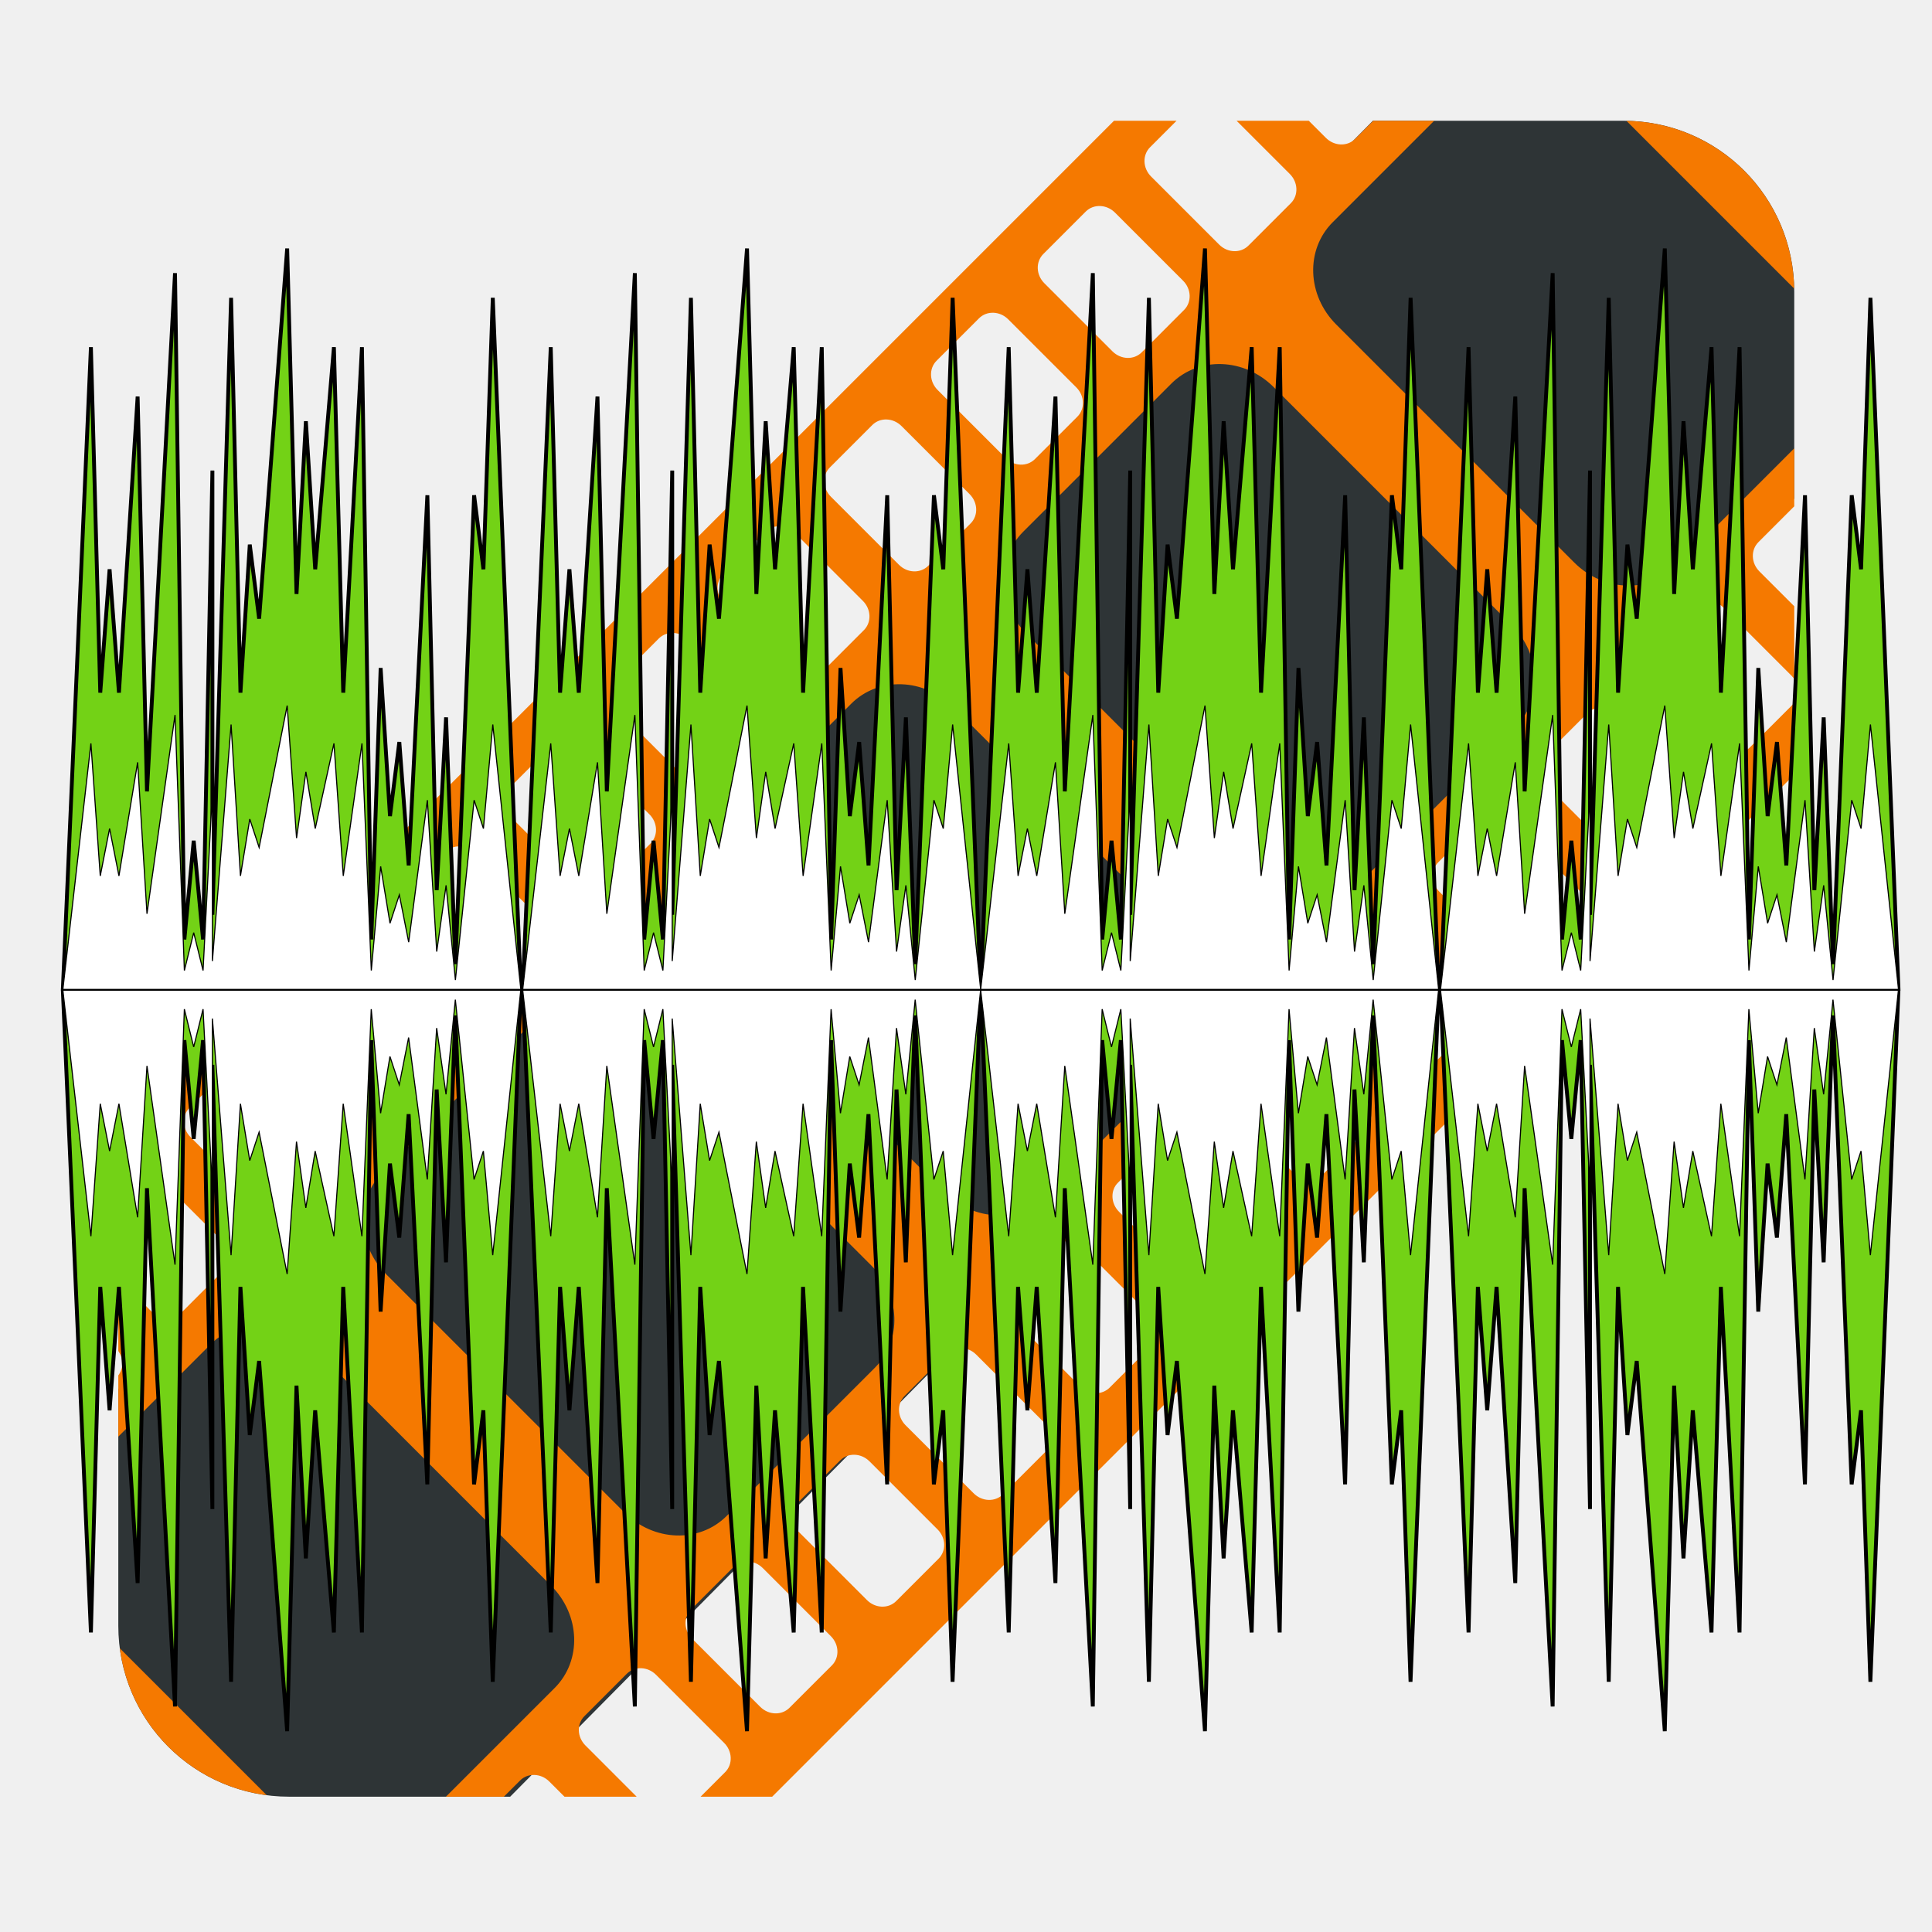
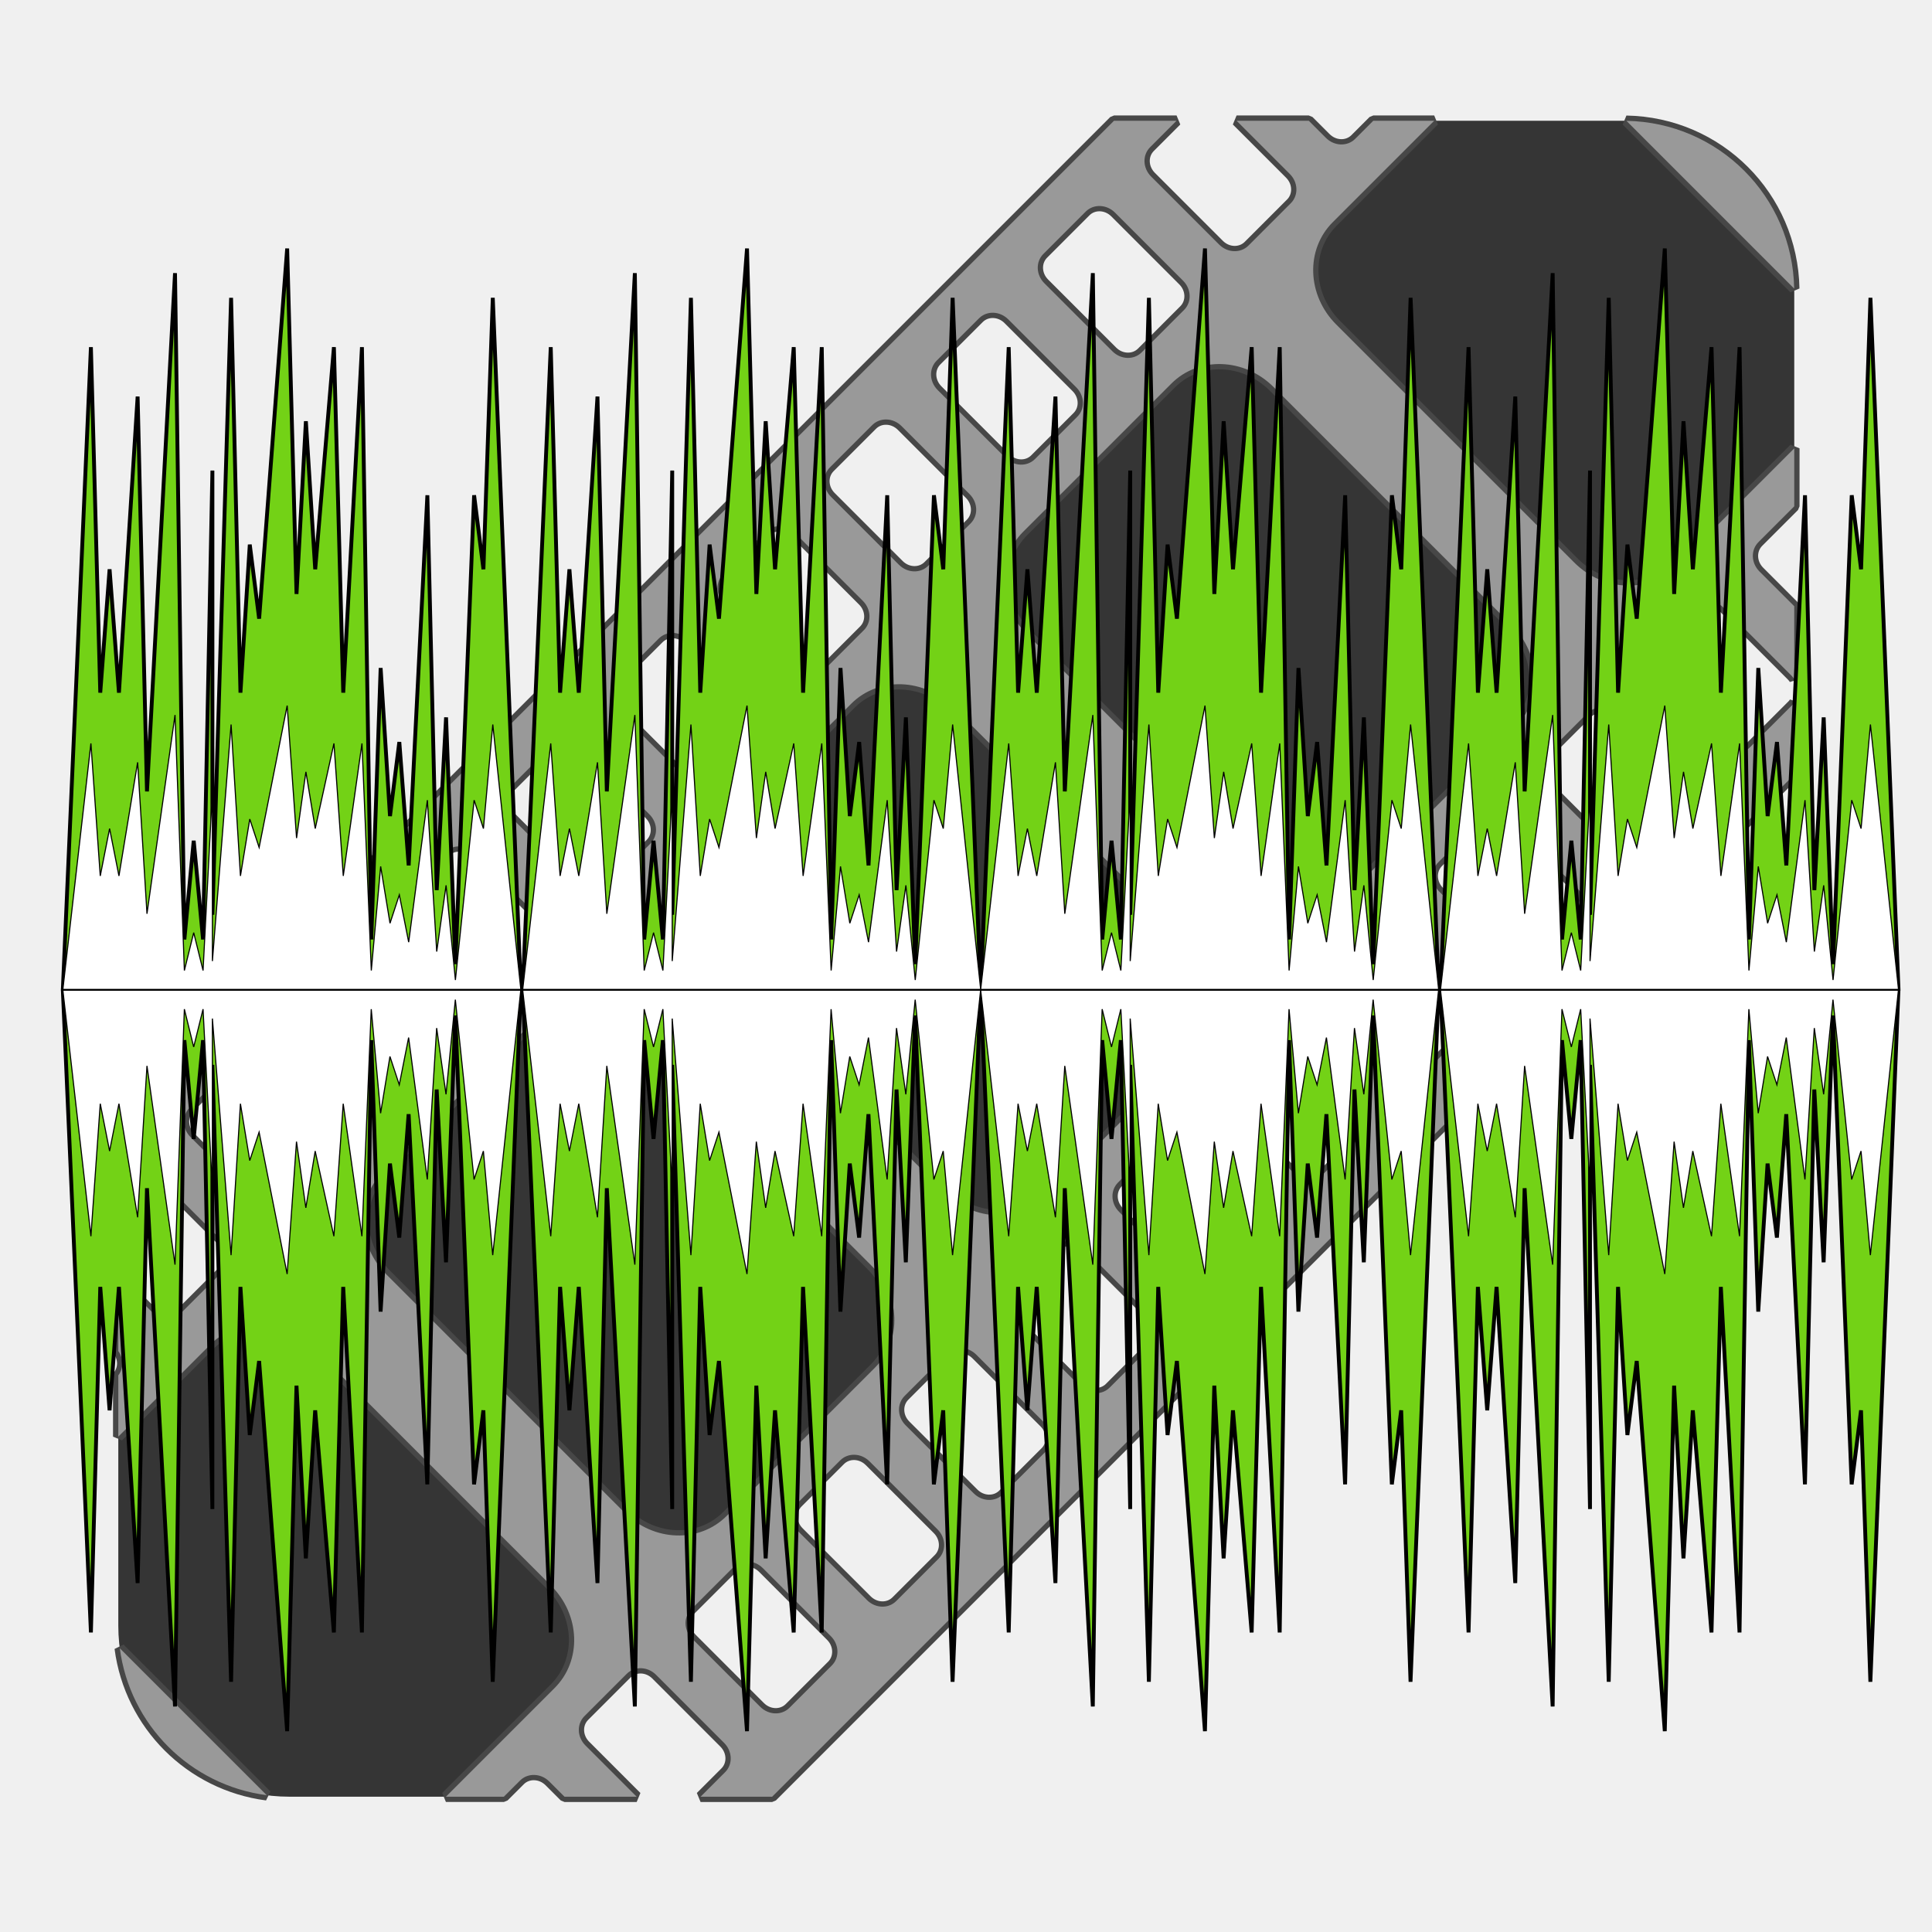
<svg xmlns="http://www.w3.org/2000/svg" xmlns:ns1="http://www.openswatchbook.org/uri/2009/osb" width="256px" height="256px" viewBox="0 0 256 256" version="1.1" id="SVGRoot" enable-background="new">
  <defs id="defs4485">
    <pattern id="Strips1_1" patternTransform="translate(0,0) scale(10,10)" height="1" width="2" patternUnits="userSpaceOnUse">
      <rect id="rect5447" height="2" width="1" y="-0.5" x="0" style="fill:black;stroke:none" />
    </pattern>
    <linearGradient id="linearGradient4727" ns1:paint="solid">
      <stop style="stop-color:#ce5c00;stop-opacity:1;" offset="0" id="stop4725" />
    </linearGradient>
    <pattern patternUnits="userSpaceOnUse" width="55" height="90" patternTransform="translate(-60,50.5)" id="pattern6214">
      <g style="fill:url(#Strips1_1);fill-opacity:1" transform="translate(-15,-28.5)" id="g4691">
        <rect style="opacity:0.815;fill:url(#Strips1_1);fill-opacity:1;stroke:none;stroke-width:4.527;stroke-linecap:round;stroke-linejoin:bevel;stroke-miterlimit:17.6;stroke-dasharray:none;stroke-dashoffset:0;stroke-opacity:1;paint-order:stroke fill markers" id="rect4683" width="30" height="30" x="40" y="59" ry="7.9" />
        <path style="opacity:0.815;fill:url(#Strips1_1);fill-opacity:1;stroke:none;stroke-width:8.601;stroke-linecap:round;stroke-linejoin:bevel;stroke-miterlimit:17.6;stroke-dasharray:none;stroke-dashoffset:0;stroke-opacity:1;paint-order:stroke fill markers" d="m 15,28.5 v 90 l 45,-45 z" id="path4687" />
      </g>
    </pattern>
  </defs>
  <g id="layer3" style="display:none">
    <path style="display:inline;opacity:1;fill:#99542c;fill-opacity:1;stroke:none;stroke-width:2.404;stroke-linecap:round;stroke-linejoin:bevel;stroke-miterlimit:17.6;stroke-dasharray:none;stroke-dashoffset:0;stroke-opacity:0.976;paint-order:stroke fill markers" d="m 218.904,18.277 c -0.857,-0.098 -1.727,-0.153 -2.612,-0.153 l -58.608,0.001 -8.325,8.325 1.63,1.63 -7.071,7.071 1.906,1.906 L 121.075,61.806 119.169,59.9 16.881,162.187 v 55.348 c 0,0.624 0.031,1.24 0.08,1.851 l 20.73,20.73 c 0.611,0.049 1.227,0.08 1.851,0.08 H 91.177 L 216.534,114.839 237.747,93.625 238.953,92.42 V 40.784 c 0,-0.884 -0.056,-1.755 -0.153,-2.612 z" id="path882" />
  </g>
  <g style="display:inline" id="g4738">
-     <path style="display:inline;opacity:1;fill:#2e3436;fill-opacity:1;stroke:none;stroke-width:7.004;stroke-linecap:round;stroke-linejoin:bevel;stroke-miterlimit:17.6;stroke-dasharray:none;stroke-dashoffset:0;stroke-opacity:0.976;paint-order:stroke fill markers" d="M 181.916,16 15.676,184.055 v 31.357 c 0,12.554 10.106,22.66 22.66,22.66 H 67.6 L 237.748,66.068 V 38.66 C 237.748,26.106 227.642,16 215.088,16 Z" id="rect1130" />
-     <path style="display:inline;opacity:1;fill:#f57900;fill-opacity:1;stroke:none;stroke-width:7.004;stroke-linecap:round;stroke-linejoin:bevel;stroke-miterlimit:17.6;stroke-dasharray:none;stroke-dashoffset:0;stroke-opacity:0.976;paint-order:stroke fill markers" d="M 147.611,16 15.676,147.936 v 8.289 l 0.908,-0.908 c 1.037,-1.037 2.766,-0.978 3.877,0.133 l 9.023,9.023 c 1.111,1.111 1.17,2.84 0.133,3.877 l -5.615,5.617 c -1.037,1.037 -2.766,0.976 -3.877,-0.135 l -4.449,-4.449 v 9.635 c 0.707,1.002 0.71,2.305 0,3.225 v 8.119 l 12.258,-12.258 c 3.626,-3.626 9.67,-3.418 13.553,0.465 l 31.543,31.543 c 3.883,3.883 4.09,9.927 0.465,13.553 l -14.408,14.408 h 7.678 l 2.146,-2.146 c 1.037,-1.037 2.766,-0.976 3.877,0.135 l 2.012,2.012 h 9.564 l -6.793,-6.795 c -1.111,-1.111 -1.172,-2.84 -0.135,-3.877 l 5.617,-5.617 c 1.037,-1.037 2.766,-0.976 3.877,0.135 l 9.021,9.023 c 1.111,1.111 1.172,2.838 0.135,3.875 l -3.256,3.256 h 9.486 L 237.748,102.641 v -9.543 c -0.075,0.102 -0.148,0.207 -0.24,0.299 l -5.617,5.615 c -1.037,1.037 -2.766,0.978 -3.877,-0.133 l -9.021,-9.023 c -1.111,-1.111 -1.172,-2.84 -0.135,-3.877 l 5.617,-5.615 c 1.037,-1.037 2.766,-0.978 3.877,0.133 l 9.021,9.023 c 0.143,0.143 0.267,0.297 0.375,0.457 v -9.648 l -4.615,-4.613 C 232.022,74.604 231.963,72.875 233,71.838 l 4.748,-4.748 v -7.68 l -15.596,15.596 c -3.626,3.626 -9.67,3.418 -13.553,-0.465 L 177.057,43 C 173.174,39.117 172.966,33.071 176.592,29.445 L 190.039,16 h -8.072 l -2.402,2.402 c -1.037,1.037 -2.766,0.976 -3.877,-0.135 L 173.42,16 h -9.566 l 7.053,7.051 c 1.111,1.111 1.17,2.84 0.133,3.877 l -5.617,5.617 c -1.037,1.037 -2.766,0.976 -3.877,-0.135 l -9.021,-9.021 c -1.111,-1.111 -1.172,-2.84 -0.135,-3.877 L 155.9,16 Z m 67.898,0.01 22.229,22.229 C 237.517,26.022 227.726,16.232 215.51,16.01 Z m -69.734,11.289 c 0.701,0.024 1.409,0.316 1.965,0.871 l 9.023,9.023 c 1.111,1.111 1.17,2.84 0.133,3.877 l -5.615,5.617 c -1.037,1.037 -2.766,0.976 -3.877,-0.135 l -9.023,-9.023 c -1.111,-1.111 -1.17,-2.838 -0.133,-3.875 l 5.615,-5.617 c 0.519,-0.519 1.211,-0.763 1.912,-0.738 z m -14.143,14.141 c 0.701,0.024 1.409,0.318 1.965,0.873 l 9.023,9.023 c 1.111,1.111 1.172,2.84 0.135,3.877 l -5.617,5.615 c -1.037,1.037 -2.766,0.978 -3.877,-0.133 l -9.023,-9.023 c -1.111,-1.111 -1.17,-2.84 -0.133,-3.877 l 5.617,-5.615 c 0.519,-0.519 1.209,-0.765 1.91,-0.74 z m 30.26,6.803 c 2.45,0.084 4.931,1.105 6.873,3.047 l 31.543,31.543 c 3.883,3.883 4.09,9.927 0.465,13.553 l -19.633,19.633 c -3.626,3.626 -9.672,3.418 -13.555,-0.465 L 136.045,84.012 c -3.883,-3.883 -4.09,-9.929 -0.465,-13.555 l 19.633,-19.633 c 1.813,-1.813 4.23,-2.666 6.68,-2.582 z m -44.402,7.34 c 0.701,0.024 1.411,0.318 1.967,0.873 l 9.021,9.021 c 1.111,1.111 1.172,2.84 0.135,3.877 l -5.617,5.617 c -1.037,1.037 -2.766,0.978 -3.877,-0.133 l -9.021,-9.023 c -1.111,-1.111 -1.172,-2.84 -0.135,-3.877 l 5.617,-5.617 c 0.519,-0.519 1.209,-0.763 1.91,-0.738 z m -14.143,14.143 c 0.701,0.024 1.411,0.318 1.967,0.873 l 9.021,9.021 c 1.111,1.111 1.172,2.84 0.135,3.877 l -5.617,5.617 c -1.037,1.037 -2.766,0.976 -3.877,-0.135 l -9.021,-9.021 c -1.111,-1.111 -1.172,-2.84 -0.135,-3.877 l 5.617,-5.617 c 0.519,-0.519 1.209,-0.763 1.91,-0.738 z M 89.207,83.867 c 0.701,0.024 1.409,0.318 1.965,0.873 l 9.023,9.021 c 1.111,1.111 1.17,2.84 0.133,3.877 l -5.617,5.617 c -1.037,1.037 -2.764,0.976 -3.875,-0.135 L 81.812,94.1 C 80.702,92.989 80.643,91.26 81.68,90.223 l 5.615,-5.617 c 0.519,-0.519 1.211,-0.763 1.912,-0.738 z m 30.26,6.801 c 2.45,0.084 4.931,1.107 6.873,3.049 l 31.543,31.541 c 3.883,3.883 4.09,9.927 0.465,13.553 l -19.633,19.633 c -3.626,3.626 -9.672,3.42 -13.555,-0.463 L 93.617,126.438 C 89.734,122.554 89.529,116.51 93.154,112.885 L 112.787,93.25 c 1.813,-1.813 4.23,-2.666 6.68,-2.582 z m 92.775,3.098 c 0.701,0.024 1.411,0.318 1.967,0.873 l 9.021,9.023 c 1.111,1.111 1.172,2.838 0.135,3.875 l -5.617,5.617 c -1.037,1.037 -2.766,0.978 -3.877,-0.133 l -9.021,-9.023 c -1.111,-1.111 -1.172,-2.84 -0.135,-3.877 l 5.617,-5.617 c 0.519,-0.519 1.209,-0.763 1.91,-0.738 z M 75.064,98.01 c 0.701,0.024 1.409,0.316 1.965,0.871 l 9.023,9.023 c 1.111,1.111 1.17,2.84 0.133,3.877 l -5.615,5.615 c -1.037,1.037 -2.766,0.978 -3.877,-0.133 l -9.023,-9.023 c -1.111,-1.111 -1.17,-2.84 -0.133,-3.877 l 5.617,-5.615 c 0.519,-0.519 1.209,-0.763 1.91,-0.738 z m 123.037,9.898 c 0.701,0.024 1.409,0.318 1.965,0.873 l 9.023,9.021 c 1.111,1.111 1.17,2.84 0.133,3.877 l -5.617,5.617 c -1.037,1.037 -2.764,0.976 -3.875,-0.135 l -9.023,-9.021 c -1.111,-1.111 -1.172,-2.84 -0.135,-3.877 l 5.617,-5.617 c 0.519,-0.519 1.211,-0.763 1.912,-0.738 z m -137.18,4.242 c 0.701,0.024 1.411,0.318 1.967,0.873 l 9.021,9.023 c 1.111,1.111 1.172,2.838 0.135,3.875 l -5.617,5.617 c -1.037,1.037 -2.766,0.978 -3.877,-0.133 l -9.021,-9.023 c -1.111,-1.111 -1.172,-2.84 -0.135,-3.877 l 5.617,-5.617 c 0.519,-0.519 1.209,-0.763 1.91,-0.738 z m 123.037,9.9 c 0.701,0.024 1.409,0.318 1.965,0.873 l 9.023,9.021 c 1.111,1.111 1.17,2.84 0.133,3.877 l -5.615,5.617 c -1.037,1.037 -2.766,0.976 -3.877,-0.135 l -9.023,-9.021 c -1.111,-1.111 -1.17,-2.84 -0.133,-3.877 l 5.615,-5.617 c 0.519,-0.519 1.211,-0.763 1.912,-0.738 z M 46.779,126.293 c 0.701,0.024 1.411,0.318 1.967,0.873 l 9.021,9.021 c 1.111,1.111 1.172,2.84 0.135,3.877 l -5.617,5.617 c -1.037,1.037 -2.766,0.976 -3.877,-0.135 l -9.021,-9.021 c -1.111,-1.111 -1.172,-2.84 -0.135,-3.877 l 5.617,-5.617 c 0.519,-0.519 1.209,-0.763 1.91,-0.738 z m 30.262,6.801 c 2.45,0.084 4.931,1.107 6.873,3.049 l 31.541,31.543 c 3.883,3.883 4.092,9.925 0.467,13.551 l -19.635,19.635 c -3.626,3.626 -9.67,3.418 -13.553,-0.465 L 51.191,168.865 c -3.883,-3.883 -4.088,-9.929 -0.463,-13.555 l 19.633,-19.633 c 1.813,-1.813 4.23,-2.668 6.68,-2.584 z m 92.775,3.1 c 0.701,0.024 1.411,0.316 1.967,0.871 l 9.021,9.023 c 1.111,1.111 1.172,2.84 0.135,3.877 l -5.617,5.617 c -1.037,1.037 -2.766,0.976 -3.877,-0.135 l -9.023,-9.023 c -1.111,-1.111 -1.17,-2.838 -0.133,-3.875 l 5.617,-5.617 c 0.519,-0.519 1.209,-0.763 1.91,-0.738 z m -137.18,4.242 c 0.701,0.024 1.411,0.318 1.967,0.873 l 9.023,9.021 c 1.111,1.111 1.17,2.84 0.133,3.877 l -5.617,5.617 c -1.037,1.037 -2.764,0.976 -3.875,-0.135 L 25.244,150.668 c -1.111,-1.111 -1.172,-2.84 -0.135,-3.877 l 5.617,-5.617 c 0.519,-0.519 1.209,-0.763 1.91,-0.738 z m 123.037,9.898 c 0.701,0.024 1.411,0.318 1.967,0.873 l 9.021,9.023 c 1.111,1.111 1.172,2.84 0.135,3.877 l -5.617,5.615 c -1.037,1.037 -2.766,0.978 -3.877,-0.133 l -9.021,-9.023 c -1.111,-1.111 -1.172,-2.84 -0.135,-3.877 l 5.617,-5.615 c 0.519,-0.519 1.209,-0.765 1.91,-0.74 z m -14.143,14.143 c 0.701,0.024 1.411,0.318 1.967,0.873 l 9.023,9.021 c 1.111,1.111 1.17,2.84 0.133,3.877 l -5.617,5.617 c -1.037,1.037 -2.766,0.978 -3.877,-0.133 l -9.021,-9.023 c -1.111,-1.111 -1.172,-2.84 -0.135,-3.877 l 5.617,-5.617 c 0.519,-0.519 1.209,-0.763 1.91,-0.738 z m -14.141,14.143 c 0.701,0.024 1.409,0.318 1.965,0.873 l 9.023,9.021 c 1.111,1.111 1.17,2.84 0.133,3.877 l -5.615,5.617 c -1.037,1.037 -2.766,0.976 -3.877,-0.135 l -9.023,-9.021 c -1.111,-1.111 -1.17,-2.84 -0.133,-3.877 l 5.615,-5.617 c 0.519,-0.519 1.211,-0.763 1.912,-0.738 z m -14.143,14.143 c 0.701,0.024 1.409,0.316 1.965,0.871 l 9.023,9.023 c 1.111,1.111 1.172,2.84 0.135,3.877 l -5.617,5.617 c -1.037,1.037 -2.766,0.976 -3.877,-0.135 l -9.023,-9.021 c -1.111,-1.111 -1.17,-2.84 -0.133,-3.877 l 5.617,-5.617 c 0.519,-0.519 1.209,-0.763 1.91,-0.738 z m -14.143,14.143 c 0.701,0.024 1.411,0.316 1.967,0.871 l 9.021,9.023 c 1.111,1.111 1.172,2.84 0.135,3.877 l -5.617,5.615 c -1.037,1.037 -2.766,0.978 -3.877,-0.133 l -9.021,-9.023 c -1.111,-1.111 -1.172,-2.84 -0.135,-3.877 l 5.617,-5.615 c 0.519,-0.519 1.209,-0.763 1.91,-0.738 z m -83.229,11.498 c 1.328,10.15 9.318,18.141 19.469,19.469 z" id="rect976" />
+     <path style="display:inline;opacity:1;fill:#353535;fill-opacity:1;stroke:none;stroke-width:7.004;stroke-linecap:round;stroke-linejoin:bevel;stroke-miterlimit:17.6;stroke-dasharray:none;stroke-dashoffset:0;stroke-opacity:0.976;paint-order:stroke fill markers" d="M 181.916,16 15.676,184.055 v 31.357 c 0,12.554 10.106,22.66 22.66,22.66 H 67.6 L 237.748,66.068 V 38.66 C 237.748,26.106 227.642,16 215.088,16 Z" id="rect1130" />
+     <path style="display:inline;opacity:1;fill:#999999;fill-opacity:1;stroke:#474747;stroke-width:1.4;stroke-linecap:round;stroke-linejoin:bevel;stroke-miterlimit:17.6;stroke-dasharray:none;stroke-dashoffset:0;stroke-opacity:1;paint-order:stroke fill markers" d="M 147.611,16 15.676,147.936 v 8.289 l 0.908,-0.908 c 1.037,-1.037 2.766,-0.978 3.877,0.133 l 9.023,9.023 c 1.111,1.111 1.17,2.84 0.133,3.877 l -5.615,5.617 c -1.037,1.037 -2.766,0.976 -3.877,-0.135 l -4.449,-4.449 v 9.635 c 0.707,1.002 0.71,2.305 0,3.225 v 8.119 l 12.258,-12.258 c 3.626,-3.626 9.67,-3.418 13.553,0.465 l 31.543,31.543 c 3.883,3.883 4.09,9.927 0.465,13.553 l -14.408,14.408 h 7.678 l 2.146,-2.146 c 1.037,-1.037 2.766,-0.976 3.877,0.135 l 2.012,2.012 h 9.564 l -6.793,-6.795 c -1.111,-1.111 -1.172,-2.84 -0.135,-3.877 l 5.617,-5.617 c 1.037,-1.037 2.766,-0.976 3.877,0.135 l 9.021,9.023 c 1.111,1.111 1.172,2.838 0.135,3.875 l -3.256,3.256 h 9.486 L 237.748,102.641 v -9.543 c -0.075,0.102 -0.148,0.207 -0.24,0.299 l -5.617,5.615 c -1.037,1.037 -2.766,0.978 -3.877,-0.133 l -9.021,-9.023 c -1.111,-1.111 -1.172,-2.84 -0.135,-3.877 l 5.617,-5.615 c 1.037,-1.037 2.766,-0.978 3.877,0.133 l 9.021,9.023 c 0.143,0.143 0.267,0.297 0.375,0.457 v -9.648 l -4.615,-4.613 C 232.022,74.604 231.963,72.875 233,71.838 l 4.748,-4.748 v -7.68 l -15.596,15.596 c -3.626,3.626 -9.67,3.418 -13.553,-0.465 L 177.057,43 C 173.174,39.117 172.966,33.071 176.592,29.445 L 190.039,16 h -8.072 l -2.402,2.402 c -1.037,1.037 -2.766,0.976 -3.877,-0.135 L 173.42,16 h -9.566 l 7.053,7.051 c 1.111,1.111 1.17,2.84 0.133,3.877 l -5.617,5.617 c -1.037,1.037 -2.766,0.976 -3.877,-0.135 l -9.021,-9.021 c -1.111,-1.111 -1.172,-2.84 -0.135,-3.877 L 155.9,16 Z m 67.898,0.01 22.229,22.229 C 237.517,26.022 227.726,16.232 215.51,16.01 Z m -69.734,11.289 c 0.701,0.024 1.409,0.316 1.965,0.871 l 9.023,9.023 c 1.111,1.111 1.17,2.84 0.133,3.877 l -5.615,5.617 c -1.037,1.037 -2.766,0.976 -3.877,-0.135 l -9.023,-9.023 c -1.111,-1.111 -1.17,-2.838 -0.133,-3.875 l 5.615,-5.617 c 0.519,-0.519 1.211,-0.763 1.912,-0.738 z m -14.143,14.141 c 0.701,0.024 1.409,0.318 1.965,0.873 l 9.023,9.023 c 1.111,1.111 1.172,2.84 0.135,3.877 l -5.617,5.615 c -1.037,1.037 -2.766,0.978 -3.877,-0.133 l -9.023,-9.023 c -1.111,-1.111 -1.17,-2.84 -0.133,-3.877 l 5.617,-5.615 c 0.519,-0.519 1.209,-0.765 1.91,-0.74 z m 30.26,6.803 c 2.45,0.084 4.931,1.105 6.873,3.047 l 31.543,31.543 c 3.883,3.883 4.09,9.927 0.465,13.553 l -19.633,19.633 c -3.626,3.626 -9.672,3.418 -13.555,-0.465 L 136.045,84.012 c -3.883,-3.883 -4.09,-9.929 -0.465,-13.555 l 19.633,-19.633 c 1.813,-1.813 4.23,-2.666 6.68,-2.582 z m -44.402,7.34 c 0.701,0.024 1.411,0.318 1.967,0.873 l 9.021,9.021 c 1.111,1.111 1.172,2.84 0.135,3.877 l -5.617,5.617 c -1.037,1.037 -2.766,0.978 -3.877,-0.133 l -9.021,-9.023 c -1.111,-1.111 -1.172,-2.84 -0.135,-3.877 l 5.617,-5.617 c 0.519,-0.519 1.209,-0.763 1.91,-0.738 z m -14.143,14.143 c 0.701,0.024 1.411,0.318 1.967,0.873 l 9.021,9.021 c 1.111,1.111 1.172,2.84 0.135,3.877 l -5.617,5.617 c -1.037,1.037 -2.766,0.976 -3.877,-0.135 l -9.021,-9.021 c -1.111,-1.111 -1.172,-2.84 -0.135,-3.877 l 5.617,-5.617 c 0.519,-0.519 1.209,-0.763 1.91,-0.738 z M 89.207,83.867 c 0.701,0.024 1.409,0.318 1.965,0.873 l 9.023,9.021 c 1.111,1.111 1.17,2.84 0.133,3.877 l -5.617,5.617 c -1.037,1.037 -2.764,0.976 -3.875,-0.135 L 81.812,94.1 C 80.702,92.989 80.643,91.26 81.68,90.223 l 5.615,-5.617 c 0.519,-0.519 1.211,-0.763 1.912,-0.738 z m 30.26,6.801 c 2.45,0.084 4.931,1.107 6.873,3.049 l 31.543,31.541 c 3.883,3.883 4.09,9.927 0.465,13.553 l -19.633,19.633 c -3.626,3.626 -9.672,3.42 -13.555,-0.463 L 93.617,126.438 C 89.734,122.554 89.529,116.51 93.154,112.885 L 112.787,93.25 c 1.813,-1.813 4.23,-2.666 6.68,-2.582 z m 92.775,3.098 c 0.701,0.024 1.411,0.318 1.967,0.873 l 9.021,9.023 c 1.111,1.111 1.172,2.838 0.135,3.875 l -5.617,5.617 c -1.037,1.037 -2.766,0.978 -3.877,-0.133 l -9.021,-9.023 c -1.111,-1.111 -1.172,-2.84 -0.135,-3.877 l 5.617,-5.617 c 0.519,-0.519 1.209,-0.763 1.91,-0.738 z M 75.064,98.01 c 0.701,0.024 1.409,0.316 1.965,0.871 l 9.023,9.023 c 1.111,1.111 1.17,2.84 0.133,3.877 l -5.615,5.615 c -1.037,1.037 -2.766,0.978 -3.877,-0.133 l -9.023,-9.023 c -1.111,-1.111 -1.17,-2.84 -0.133,-3.877 l 5.617,-5.615 c 0.519,-0.519 1.209,-0.763 1.91,-0.738 z m 123.037,9.898 c 0.701,0.024 1.409,0.318 1.965,0.873 l 9.023,9.021 c 1.111,1.111 1.17,2.84 0.133,3.877 l -5.617,5.617 c -1.037,1.037 -2.764,0.976 -3.875,-0.135 l -9.023,-9.021 c -1.111,-1.111 -1.172,-2.84 -0.135,-3.877 l 5.617,-5.617 c 0.519,-0.519 1.211,-0.763 1.912,-0.738 z m -137.18,4.242 c 0.701,0.024 1.411,0.318 1.967,0.873 l 9.021,9.023 c 1.111,1.111 1.172,2.838 0.135,3.875 l -5.617,5.617 c -1.037,1.037 -2.766,0.978 -3.877,-0.133 l -9.021,-9.023 c -1.111,-1.111 -1.172,-2.84 -0.135,-3.877 l 5.617,-5.617 c 0.519,-0.519 1.209,-0.763 1.91,-0.738 z m 123.037,9.9 c 0.701,0.024 1.409,0.318 1.965,0.873 l 9.023,9.021 c 1.111,1.111 1.17,2.84 0.133,3.877 l -5.615,5.617 c -1.037,1.037 -2.766,0.976 -3.877,-0.135 l -9.023,-9.021 c -1.111,-1.111 -1.17,-2.84 -0.133,-3.877 l 5.615,-5.617 c 0.519,-0.519 1.211,-0.763 1.912,-0.738 z M 46.779,126.293 c 0.701,0.024 1.411,0.318 1.967,0.873 l 9.021,9.021 c 1.111,1.111 1.172,2.84 0.135,3.877 l -5.617,5.617 c -1.037,1.037 -2.766,0.976 -3.877,-0.135 l -9.021,-9.021 c -1.111,-1.111 -1.172,-2.84 -0.135,-3.877 l 5.617,-5.617 c 0.519,-0.519 1.209,-0.763 1.91,-0.738 z m 30.262,6.801 c 2.45,0.084 4.931,1.107 6.873,3.049 l 31.541,31.543 c 3.883,3.883 4.092,9.925 0.467,13.551 l -19.635,19.635 c -3.626,3.626 -9.67,3.418 -13.553,-0.465 L 51.191,168.865 c -3.883,-3.883 -4.088,-9.929 -0.463,-13.555 l 19.633,-19.633 c 1.813,-1.813 4.23,-2.668 6.68,-2.584 z m 92.775,3.1 c 0.701,0.024 1.411,0.316 1.967,0.871 l 9.021,9.023 c 1.111,1.111 1.172,2.84 0.135,3.877 l -5.617,5.617 c -1.037,1.037 -2.766,0.976 -3.877,-0.135 l -9.023,-9.023 c -1.111,-1.111 -1.17,-2.838 -0.133,-3.875 l 5.617,-5.617 c 0.519,-0.519 1.209,-0.763 1.91,-0.738 z m -137.18,4.242 c 0.701,0.024 1.411,0.318 1.967,0.873 l 9.023,9.021 c 1.111,1.111 1.17,2.84 0.133,3.877 l -5.617,5.617 c -1.037,1.037 -2.764,0.976 -3.875,-0.135 L 25.244,150.668 c -1.111,-1.111 -1.172,-2.84 -0.135,-3.877 l 5.617,-5.617 c 0.519,-0.519 1.209,-0.763 1.91,-0.738 z m 123.037,9.898 c 0.701,0.024 1.411,0.318 1.967,0.873 l 9.021,9.023 c 1.111,1.111 1.172,2.84 0.135,3.877 l -5.617,5.615 c -1.037,1.037 -2.766,0.978 -3.877,-0.133 l -9.021,-9.023 c -1.111,-1.111 -1.172,-2.84 -0.135,-3.877 l 5.617,-5.615 c 0.519,-0.519 1.209,-0.765 1.91,-0.74 z m -14.143,14.143 c 0.701,0.024 1.411,0.318 1.967,0.873 l 9.023,9.021 c 1.111,1.111 1.17,2.84 0.133,3.877 l -5.617,5.617 c -1.037,1.037 -2.766,0.978 -3.877,-0.133 l -9.021,-9.023 c -1.111,-1.111 -1.172,-2.84 -0.135,-3.877 l 5.617,-5.617 c 0.519,-0.519 1.209,-0.763 1.91,-0.738 z m -14.141,14.143 c 0.701,0.024 1.409,0.318 1.965,0.873 l 9.023,9.021 c 1.111,1.111 1.17,2.84 0.133,3.877 l -5.615,5.617 c -1.037,1.037 -2.766,0.976 -3.877,-0.135 l -9.023,-9.021 c -1.111,-1.111 -1.17,-2.84 -0.133,-3.877 l 5.615,-5.617 c 0.519,-0.519 1.211,-0.763 1.912,-0.738 z m -14.143,14.143 c 0.701,0.024 1.409,0.316 1.965,0.871 l 9.023,9.023 c 1.111,1.111 1.172,2.84 0.135,3.877 l -5.617,5.617 c -1.037,1.037 -2.766,0.976 -3.877,-0.135 l -9.023,-9.021 c -1.111,-1.111 -1.17,-2.84 -0.133,-3.877 l 5.617,-5.617 c 0.519,-0.519 1.209,-0.763 1.91,-0.738 z m -14.143,14.143 c 0.701,0.024 1.411,0.316 1.967,0.871 l 9.021,9.023 c 1.111,1.111 1.172,2.84 0.135,3.877 l -5.617,5.615 c -1.037,1.037 -2.766,0.978 -3.877,-0.133 l -9.021,-9.023 c -1.111,-1.111 -1.172,-2.84 -0.135,-3.877 l 5.617,-5.615 c 0.519,-0.519 1.209,-0.763 1.91,-0.738 z m -83.229,11.498 c 1.328,10.15 9.318,18.141 19.469,19.469 z" id="rect976" />
  </g>
  <g id="layer1" style="display:inline;opacity:1" />
  <g id="layer2" style="display:inline">
    <path style="display:inline;fill:#73d216;stroke:#000000;stroke-width:0.51;stroke-linecap:butt;stroke-linejoin:miter;stroke-miterlimit:4;stroke-dasharray:none;stroke-opacity:1" d="M 38.052,32.927 34.337,81.976 33.097,72.161 31.861,91.784 30.621,39.463 28.146,121.21 V 62.352 L 26.906,124.482 25.667,111.401 24.431,124.482 23.191,36.192 19.476,104.865 18.237,52.544 15.761,91.784 14.521,75.432 13.285,91.784 12.046,46 8.331,131.025 H 69.012 L 65.297,39.463 64.058,75.432 62.822,65.624 60.343,127.754 59.106,95.056 57.867,117.945 56.628,65.624 54.152,114.673 52.912,98.321 51.676,108.137 50.437,88.513 49.197,124.482 47.961,46 45.482,91.784 44.246,46 41.767,75.432 40.531,55.815 39.291,78.704 Z m 60.931,0 L 95.268,81.976 94.028,72.161 92.789,91.784 91.553,39.463 89.074,121.21 V 62.352 L 87.837,124.482 86.598,111.401 85.359,124.482 84.122,36.192 80.407,104.865 79.168,52.544 76.692,91.784 75.452,75.432 74.213,91.784 72.977,46 69.262,131.025 h 60.682 l -3.715,-91.562 -1.239,35.969 -1.239,-9.808 -2.476,62.13 -1.239,-32.697 -1.236,22.889 -1.239,-52.321 -2.476,49.049 -1.239,-16.352 -1.239,9.815 -1.236,-19.624 -1.239,35.969 L 108.889,46 106.413,91.784 105.174,46 l -2.476,29.432 -1.239,-19.617 -1.236,22.889 z m 30.961,98.099 h 60.682 l -3.715,-91.562 -1.239,35.969 -1.236,-9.808 -2.479,62.13 -1.236,-32.697 -1.239,22.889 -1.239,-52.321 -2.476,49.049 -1.239,-16.352 -1.236,9.815 -1.239,-19.624 -1.239,35.969 L 169.571,46 167.095,91.784 165.856,46 l -2.476,29.432 -1.239,-19.617 -1.236,22.889 -1.239,-45.778 -3.715,49.049 -1.239,-9.815 -1.236,19.624 -1.239,-52.321 -2.476,81.747 V 62.352 l -1.239,62.13 -1.239,-13.08 -1.236,13.08 -1.239,-88.29 -3.715,68.673 -1.239,-52.321 -2.476,39.241 -1.239,-16.352 -1.236,16.352 L 133.659,46 Z m 90.652,-98.099 -3.715,49.049 -1.239,-9.815 -1.239,19.624 -1.236,-52.321 -2.479,81.747 V 62.352 l -1.236,62.13 -1.239,-13.08 -1.239,13.08 -1.236,-88.29 -3.715,68.673 -1.239,-52.321 -2.476,39.241 -1.239,-16.352 -1.239,16.352 L 194.59,46 l -3.715,85.025 h 60.682 l -3.715,-91.562 -1.239,35.969 -1.239,-9.808 -2.476,62.13 -1.239,-32.697 -1.236,22.889 -1.239,-52.321 -2.476,49.049 -1.239,-16.352 -1.239,9.815 -1.236,-19.624 -1.239,35.969 L 230.502,46 228.026,91.784 226.787,46 l -2.476,29.432 -1.239,-19.617 -1.239,22.889 z M 8.331,131.283 l 3.715,85.025 1.239,-45.785 1.236,16.352 1.239,-16.352 2.476,39.241 1.239,-52.321 3.715,68.673 1.239,-88.29 1.236,13.08 1.239,-13.08 1.239,62.13 v -58.858 l 2.476,81.747 1.239,-52.321 1.236,19.624 1.239,-9.808 3.715,49.049 1.239,-45.784 1.239,22.889 1.236,-19.617 2.479,29.432 1.236,-45.785 2.479,45.785 1.236,-78.482 1.239,35.969 1.239,-19.617 1.236,9.808 1.239,-16.352 2.476,49.049 1.239,-52.321 1.239,22.896 1.236,-32.704 2.479,62.13 1.236,-9.808 1.239,35.969 3.715,-91.562 z m 60.931,0 3.715,85.025 1.236,-45.785 1.239,16.352 1.239,-16.352 2.476,39.241 1.239,-52.321 3.715,68.673 1.236,-88.29 1.239,13.08 1.239,-13.08 1.236,62.13 v -58.858 l 2.479,81.747 1.236,-52.321 1.239,19.624 1.239,-9.808 3.715,49.049 1.239,-45.784 1.236,22.889 1.239,-19.617 2.476,29.432 1.239,-45.785 2.476,45.785 1.239,-78.482 1.239,35.969 1.236,-19.617 1.239,9.808 1.239,-16.352 2.476,49.049 1.239,-52.321 1.236,22.896 1.239,-32.704 2.476,62.13 1.239,-9.808 1.239,35.969 3.715,-91.562 z m 60.682,0 3.715,85.025 1.239,-45.785 1.236,16.352 1.239,-16.352 2.476,39.241 1.239,-52.321 3.715,68.673 1.239,-88.29 1.236,13.08 1.239,-13.08 1.239,62.13 v -58.858 l 2.476,81.747 1.239,-52.321 1.236,19.624 1.239,-9.808 3.715,49.049 1.239,-45.784 1.236,22.889 1.239,-19.617 2.476,29.432 1.239,-45.785 2.476,45.785 1.239,-78.482 1.239,35.969 1.239,-19.617 1.236,9.808 1.239,-16.352 2.476,49.049 1.239,-52.321 1.239,22.896 1.236,-32.704 2.479,62.13 1.236,-9.808 1.239,35.969 3.715,-91.562 z m 60.931,0 3.715,85.025 1.236,-45.785 1.239,16.352 1.239,-16.352 2.476,39.241 1.239,-52.321 3.715,68.673 1.236,-88.29 1.239,13.08 1.239,-13.08 1.236,62.13 v -58.858 l 2.479,81.747 1.236,-52.321 1.239,19.624 1.239,-9.808 3.715,49.049 1.236,-45.784 1.239,22.889 1.239,-19.617 2.476,29.432 1.239,-45.785 2.476,45.785 1.239,-78.482 1.239,35.969 1.236,-19.617 1.239,9.808 1.239,-16.352 2.476,49.049 1.239,-52.321 1.236,22.896 1.239,-32.704 2.476,62.13 1.239,-9.808 1.239,35.969 3.715,-91.562 z" id="path895" />
    <path style="display:inline;opacity:1;fill:#ffffff;stroke:#000000;stroke-width:0.145;stroke-linecap:butt;stroke-linejoin:miter;stroke-miterlimit:4;stroke-dasharray:none;stroke-opacity:1" d="M 38.052,93.494 34.337,112.298 33.097,108.532 31.861,116.064 30.621,96 l -2.476,31.349 v -22.57 l -1.239,23.817 -1.239,-5.013 -1.236,5.013 L 23.191,94.741 19.476,121.076 18.237,101.013 15.761,116.064 14.521,109.791 13.285,116.064 12.046,98.506 8.331,131.102 H 69.012 L 65.297,96 l -1.239,13.791 -1.236,-3.766 -2.479,23.829 -1.236,-12.544 -1.239,8.779 -1.239,-20.064 -2.476,18.816 -1.239,-6.272 -1.236,3.766 -1.239,-7.531 -1.239,13.791 -1.236,-30.089 -2.479,17.557 -1.236,-17.557 -2.479,11.285 -1.236,-7.519 -1.239,8.779 z m 60.931,0 -3.715,18.804 -1.239,-3.766 -1.239,7.531 L 91.553,96 89.074,127.349 v -22.57 l -1.236,23.817 -1.239,-5.013 -1.239,5.013 -1.236,-33.855 -3.715,26.336 -1.239,-20.064 -2.476,15.051 -1.239,-6.272 -1.239,6.272 L 72.977,98.506 69.262,131.102 H 129.944 L 126.228,96 l -1.239,13.791 -1.239,-3.766 -2.476,23.829 -1.239,-12.544 -1.236,8.779 -1.239,-20.064 -2.476,18.816 -1.239,-6.272 -1.239,3.766 -1.236,-7.531 -1.239,13.791 -1.239,-30.089 -2.476,17.557 -1.239,-17.557 -2.476,11.285 -1.239,-7.519 -1.236,8.779 z M 129.944,131.102 h 60.682 L 186.91,96 l -1.239,13.791 -1.236,-3.766 -2.479,23.829 -1.236,-12.544 -1.239,8.779 -1.239,-20.064 -2.476,18.816 -1.239,-6.272 -1.236,3.766 -1.239,-7.531 -1.239,13.791 -1.239,-30.089 -2.476,17.557 -1.239,-17.557 -2.476,11.285 -1.239,-7.519 -1.236,8.779 -1.239,-17.557 -3.715,18.804 -1.239,-3.766 -1.236,7.531 L 152.234,96 149.759,127.349 v -22.57 l -1.239,23.817 -1.239,-5.013 -1.236,5.013 -1.239,-33.855 -3.715,26.336 -1.239,-20.064 -2.476,15.051 -1.239,-6.272 -1.236,6.272 -1.239,-17.557 z m 90.652,-37.609 -3.715,18.804 -1.239,-3.766 -1.239,7.531 L 213.166,96 l -2.479,31.349 v -22.57 l -1.236,23.817 -1.239,-5.013 -1.239,5.013 -1.236,-33.855 -3.715,26.336 -1.239,-20.064 -2.476,15.051 -1.239,-6.272 -1.239,6.272 -1.236,-17.557 -3.715,32.596 h 60.682 L 247.841,96 l -1.239,13.791 -1.239,-3.766 -2.476,23.829 -1.239,-12.544 -1.236,8.779 -1.239,-20.064 -2.476,18.816 -1.239,-6.272 -1.239,3.766 -1.236,-7.531 -1.239,13.791 -1.239,-30.089 -2.476,17.557 -1.239,-17.557 -2.476,11.285 -1.239,-7.519 -1.239,8.779 z M 8.331,131.21 l 3.715,32.596 1.239,-17.557 1.236,6.272 1.239,-6.272 2.476,15.051 1.239,-20.064 3.715,26.336 1.239,-33.855 1.236,5.013 1.239,-5.013 1.239,23.817 v -22.57 l 2.476,31.349 1.239,-20.064 1.236,7.531 1.239,-3.766 3.715,18.804 1.239,-17.545 1.239,8.767 1.236,-7.519 2.479,11.285 1.236,-17.557 2.479,17.557 1.236,-30.089 1.239,13.791 1.239,-7.519 1.236,3.754 1.239,-6.26 2.476,18.804 1.239,-20.064 1.239,8.779 1.236,-12.544 2.479,23.829 1.236,-3.766 1.239,13.791 3.715,-35.102 z m 60.931,0 3.715,32.596 1.236,-17.557 1.239,6.272 1.239,-6.272 2.476,15.051 1.239,-20.064 3.715,26.336 1.236,-33.855 1.239,5.013 1.239,-5.013 1.236,23.817 v -22.57 l 2.479,31.349 1.236,-20.064 1.239,7.531 1.239,-3.766 3.715,18.804 1.239,-17.545 1.236,8.767 1.239,-7.519 2.476,11.285 1.239,-17.557 2.476,17.557 1.239,-30.089 1.239,13.791 1.236,-7.519 1.239,3.754 1.239,-6.26 2.476,18.804 1.239,-20.064 1.236,8.779 1.239,-12.544 2.476,23.829 1.239,-3.766 1.239,13.791 3.715,-35.102 z m 60.682,0 3.715,32.596 1.239,-17.557 1.236,6.272 1.239,-6.272 2.476,15.051 1.239,-20.064 3.715,26.336 1.239,-33.855 1.236,5.013 1.239,-5.013 1.239,23.817 v -22.57 l 2.476,31.349 1.239,-20.064 1.236,7.531 1.239,-3.766 3.715,18.804 1.239,-17.545 1.236,8.767 1.239,-7.519 2.476,11.285 1.239,-17.557 2.476,17.557 1.239,-30.089 1.239,13.791 1.239,-7.519 1.236,3.754 1.239,-6.26 2.476,18.804 1.239,-20.064 1.239,8.779 1.236,-12.544 2.479,23.829 1.236,-3.766 1.239,13.791 3.715,-35.102 z m 60.931,0 3.715,32.596 1.236,-17.557 1.239,6.272 1.239,-6.272 2.476,15.051 1.239,-20.064 3.715,26.336 1.236,-33.855 1.239,5.013 1.239,-5.013 1.236,23.817 v -22.57 l 2.479,31.349 1.236,-20.064 1.239,7.531 1.239,-3.766 3.715,18.804 1.236,-17.545 1.239,8.767 1.239,-7.519 2.476,11.285 1.239,-17.557 2.476,17.557 1.239,-30.089 1.239,13.791 1.236,-7.519 1.239,3.754 1.239,-6.26 2.476,18.804 1.239,-20.064 1.236,8.779 1.239,-12.544 2.476,23.829 1.239,-3.766 1.239,13.791 3.715,-35.102 z" id="path911" />
  </g>
  <g id="layer5" style="display:none">
    <path style="color:#000000;font-style:normal;font-variant:normal;font-weight:normal;font-stretch:normal;font-size:medium;line-height:normal;font-family:sans-serif;font-variant-ligatures:normal;font-variant-position:normal;font-variant-caps:normal;font-variant-numeric:normal;font-variant-alternates:normal;font-feature-settings:normal;text-indent:0;text-align:start;text-decoration:none;text-decoration-line:none;text-decoration-style:solid;text-decoration-color:#000000;letter-spacing:normal;word-spacing:normal;text-transform:none;writing-mode:lr-tb;direction:ltr;text-orientation:mixed;dominant-baseline:auto;baseline-shift:baseline;text-anchor:start;white-space:normal;shape-padding:0;clip-rule:nonzero;display:inline;overflow:visible;visibility:visible;opacity:1;isolation:auto;mix-blend-mode:normal;color-interpolation:sRGB;color-interpolation-filters:linearRGB;solid-color:#000000;solid-opacity:1;vector-effect:none;fill:#73d216;fill-opacity:1;fill-rule:nonzero;stroke:#4e9a06;stroke-width:6.262;stroke-linecap:round;stroke-linejoin:round;stroke-miterlimit:4;stroke-dasharray:none;stroke-dashoffset:0;stroke-opacity:1;color-rendering:auto;image-rendering:auto;shape-rendering:auto;text-rendering:auto;enable-background:accumulate" d="M 46.218,49.049 V 50 H 94 L 47.113,96.887 v 58.416 L 152.416,50 h 50.994 L 51.221,206.945 h 53.636 l 99.202,-99.202 v 55.726 l -43.476,43.476 h 44.68 l -1.692,-0.951 h -40.691 l 42.131,-42.131 V 105.447 L 104.463,205.994 H 53.469 L 205.658,49.049 H 152.022 L 48.065,153.007 V 97.281 L 96.296,49.049 Z" id="path4593" />
  </g>
  <g id="layer7" style="display:inline" />
</svg>
